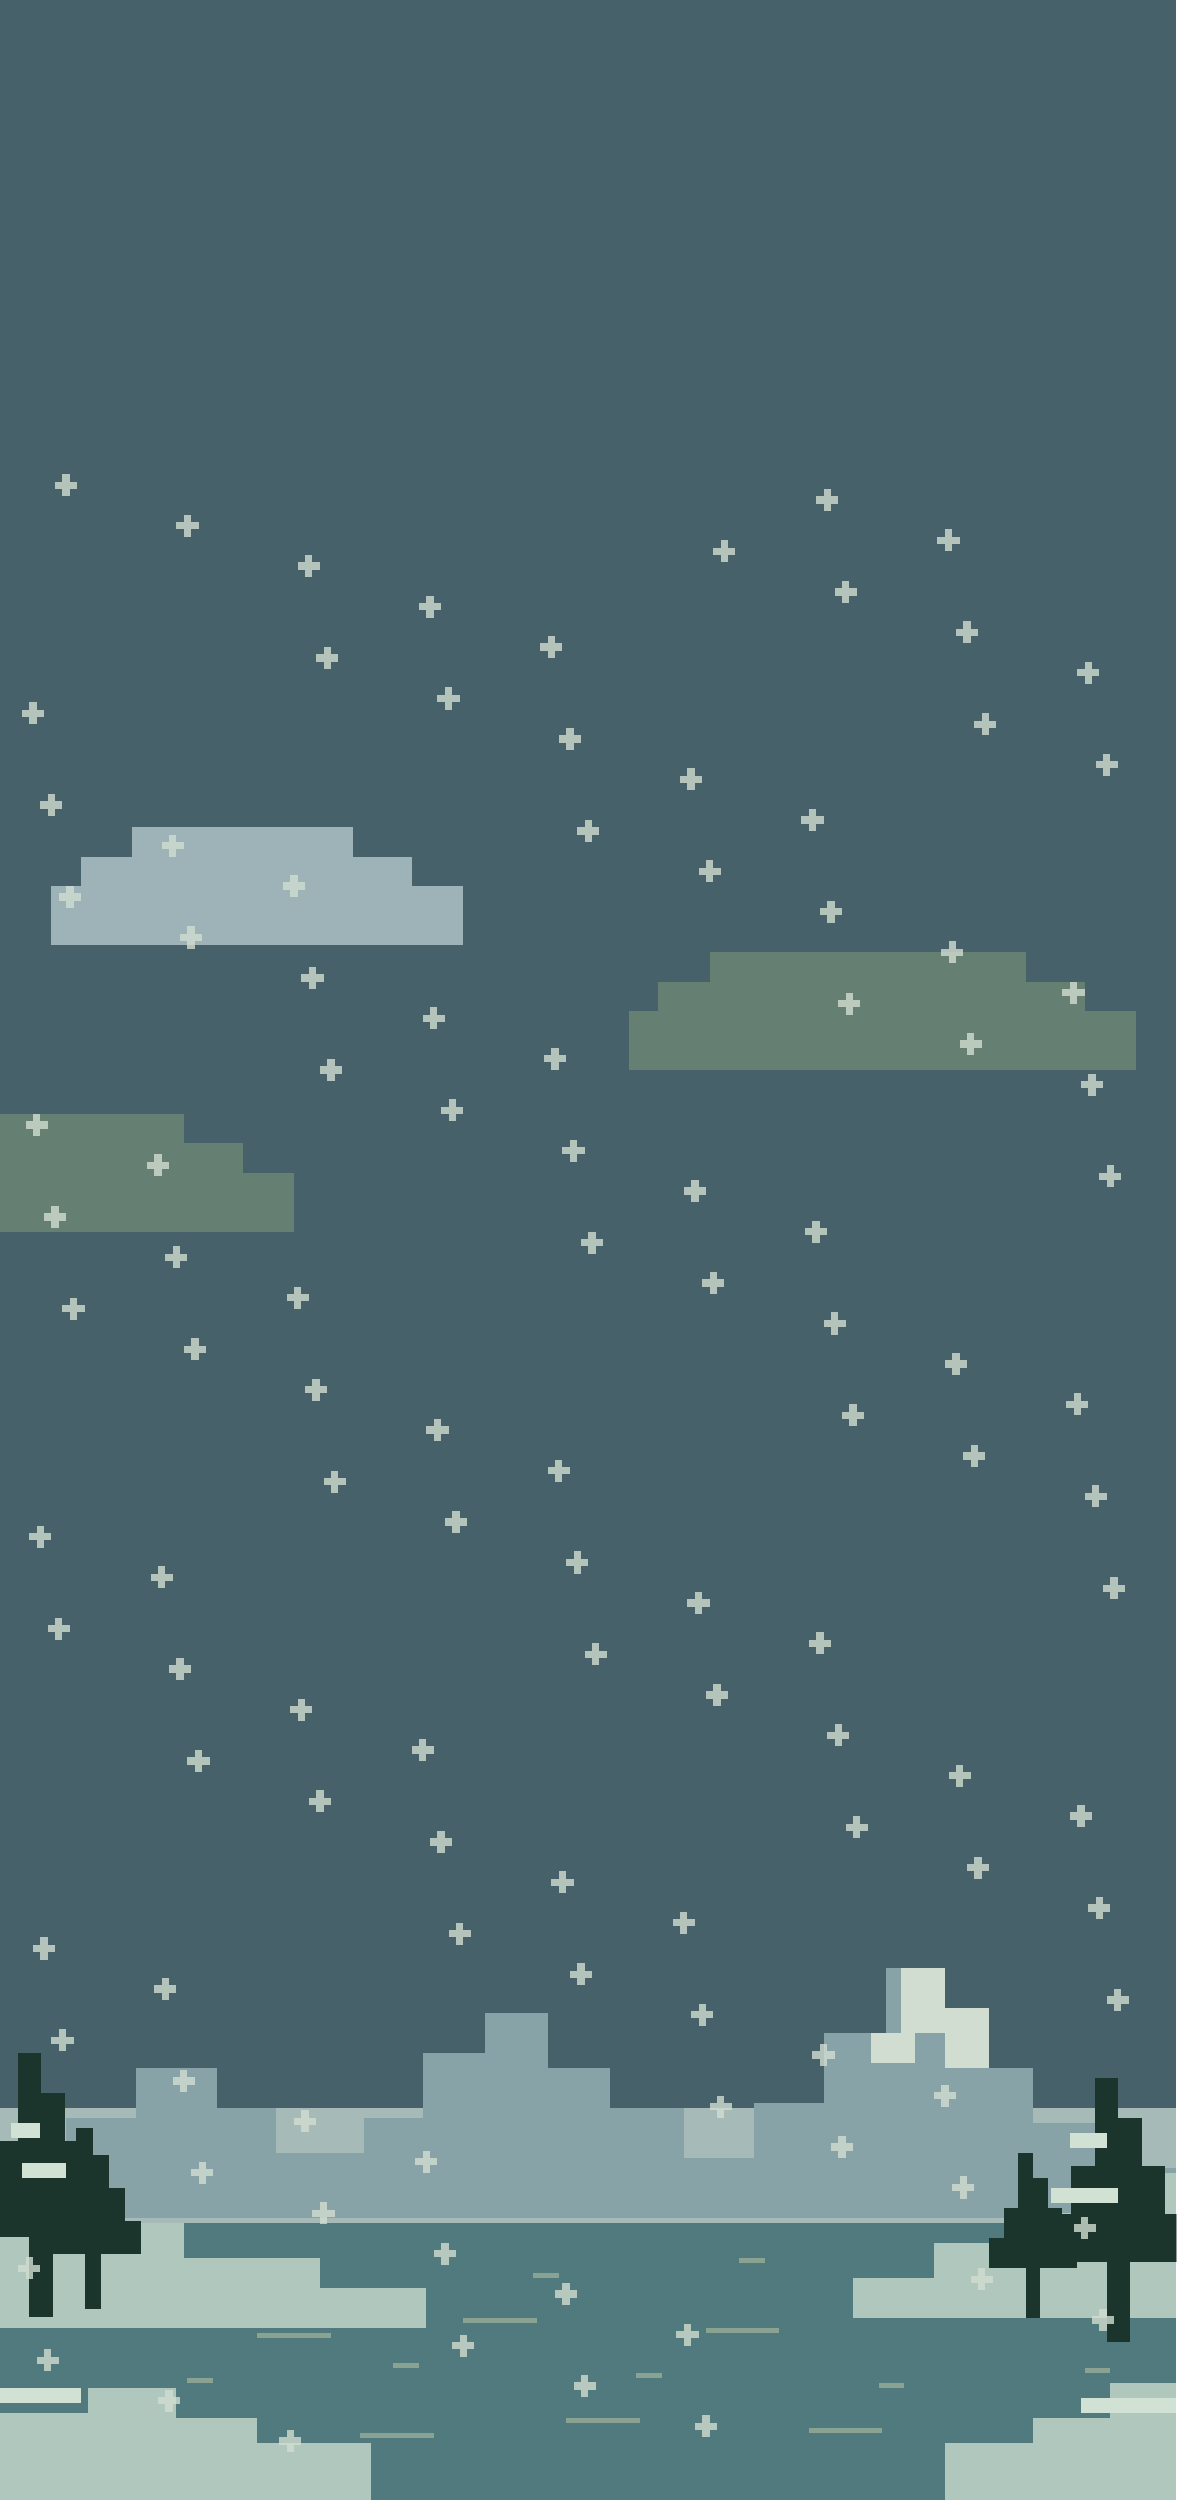
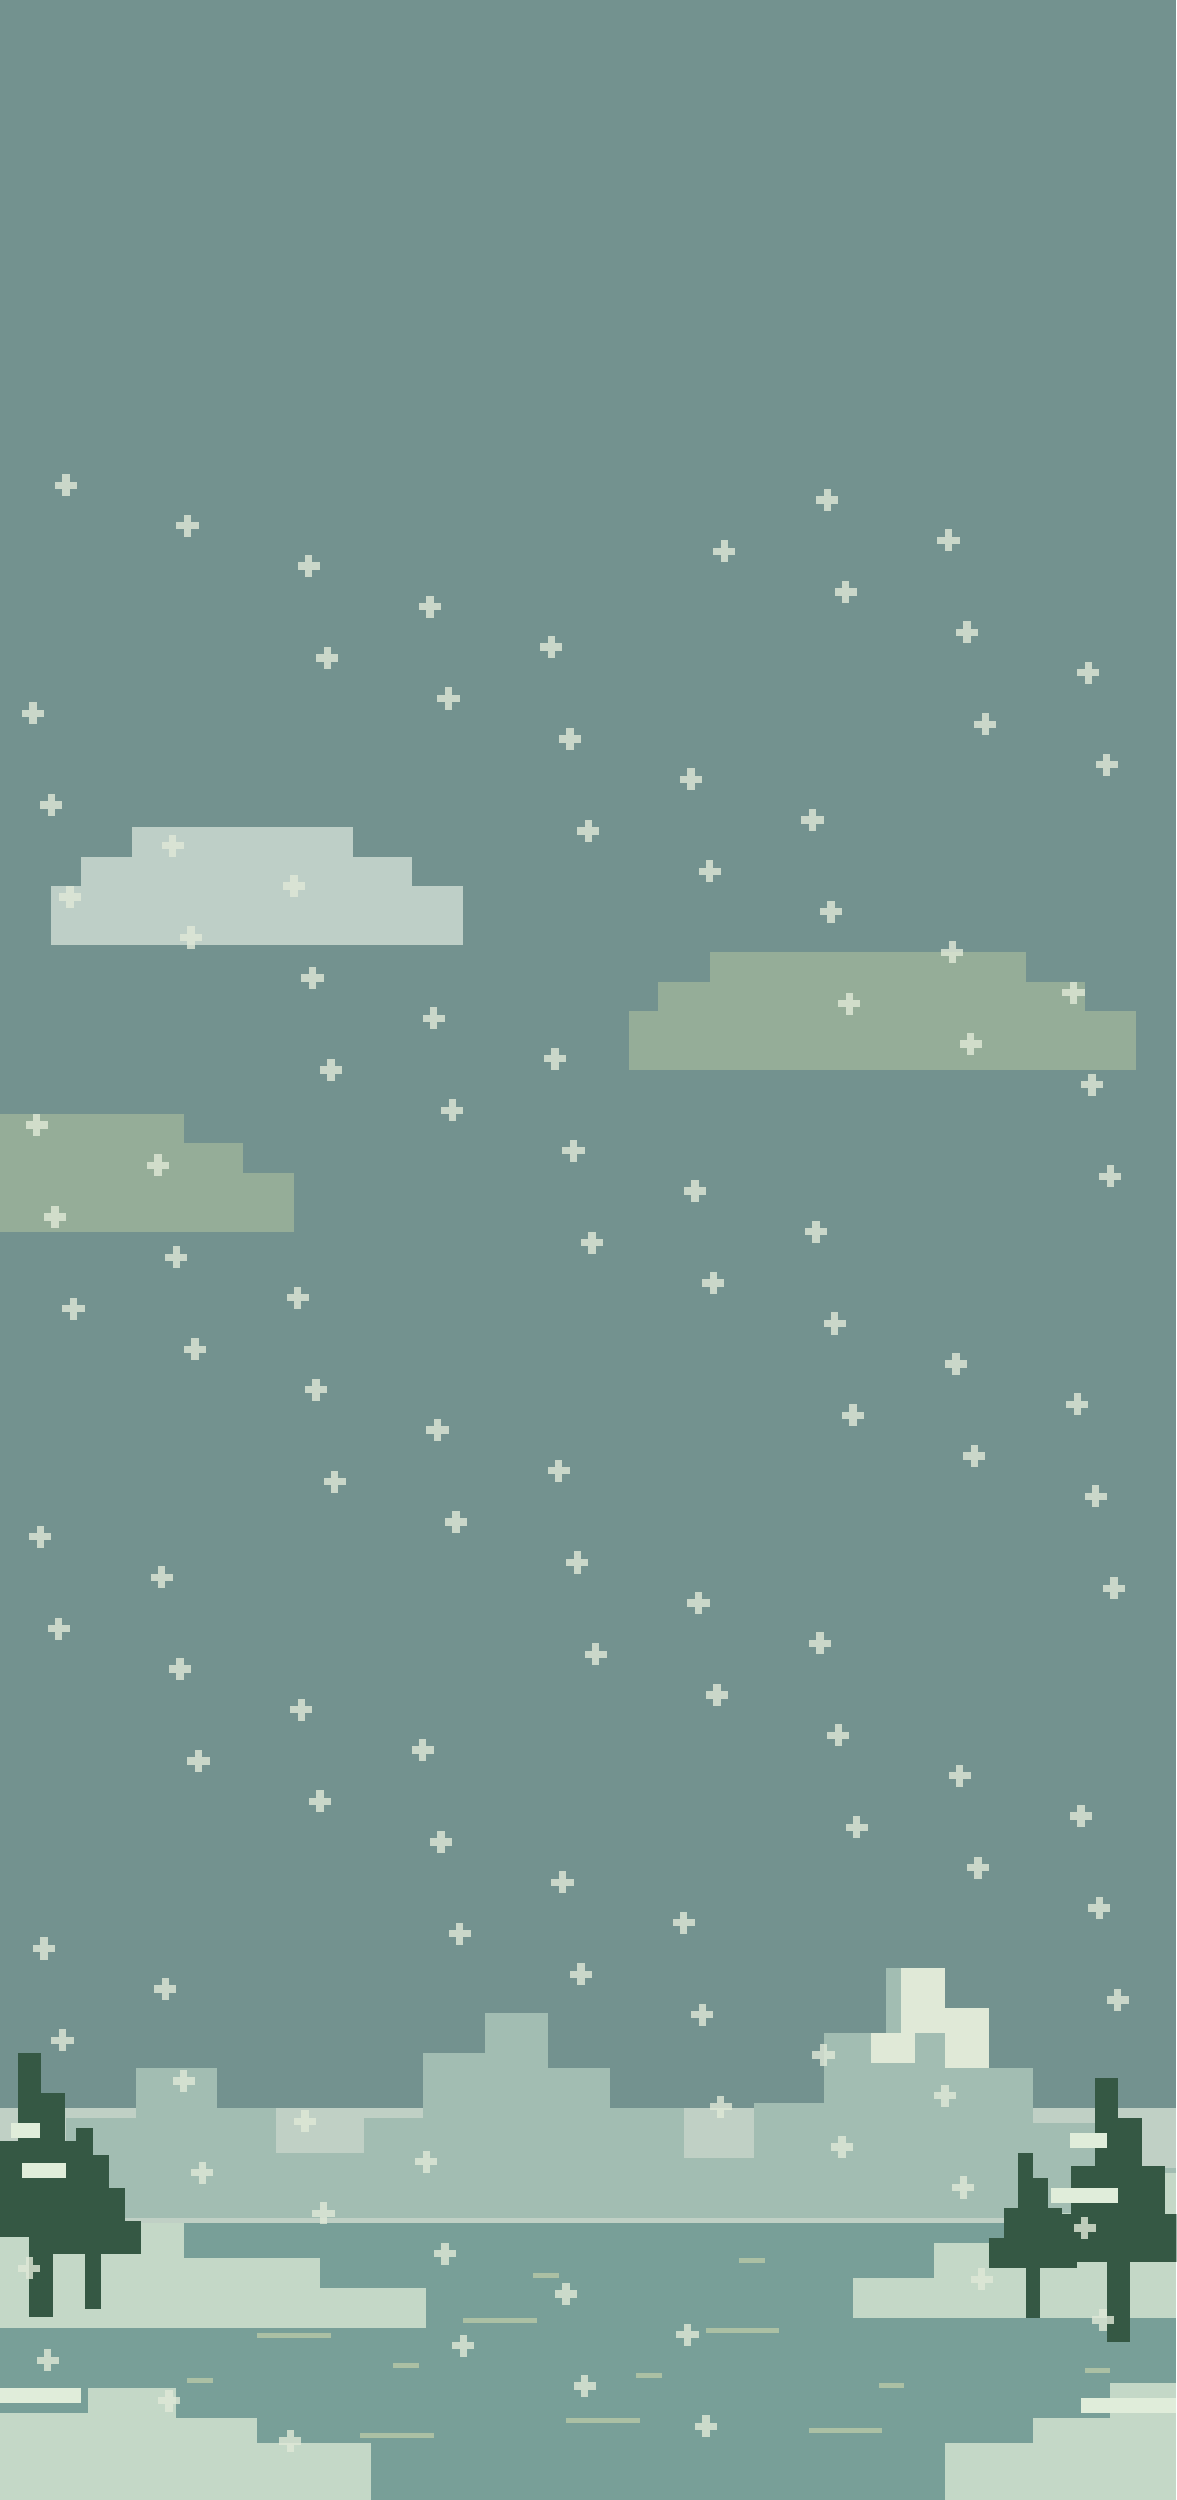
<svg xmlns="http://www.w3.org/2000/svg" viewBox="0 0 320 680" preserveAspectRatio="xMidYMid slice" shape-rendering="crispEdges" data-weather-code="75" data-period="day">
-   <rect x="0" y="0" width="320" height="680" fill="#46616a" opacity="1" />
+   <rect x="0" y="0" width="320" height="680" fill="#73928f" opacity="1" />
  <g data-layer="clouds">
-     <path d="M22 233h14v-8h60v8h16v8h14v16H14V241h8z" fill="#9db3b8" />
-     <path d="M179 267h14v-8h86v8h16v8h14v16H171V275h8z" fill="#657f73" />
-     <path d="M-35 311h14v-8h71v8h16v8h14v16H-43V319h8z" fill="#657f73" />
+     <path d="M22 233h14v-8h60v8h16v8h14v16H14V241h8z" fill="#becfc7" />
+     <path d="M179 267h14v-8h86v8h16v8h14v16H171V275h8z" fill="#95ad98" />
+     <path d="M-35 311h14v-8h71v8h16v8h14v16H-43V319h8z" fill="#95ad98" />
  </g>
  <g data-layer="terrain" transform="translate(0 470) scale(1 1.36)">
-     <rect x="0" y="76" width="320" height="79" fill="#a6bab8" opacity="1" />
+     <rect x="0" y="76" width="320" height="79" fill="#c0d0c5" opacity="1" />
    <g opacity="1">
-       <path d="M0 98V84h18v-6h19V68h22v8h16v9h24v-7h16V65h17v-8h17v11h17v8h20v10h19V75h19V61h17V48h12v8h12v12h16v11h22v9h17v10z" fill="#87a3a8" />
-       <path d="M237 61h8V48h12v8h12v12h-12v-7h-8v6h-12z" fill="#d1ddd0" />
+       <path d="M0 98V84h18v-6h19V68h22v8h16v9h24v-7h16V65h17v-8h17v11h17v8h20v10h19V75h19V61h17V48h12v8h12v12h16v11h22v9h17v10z" fill="#a2bdb2" />
+       <path d="M237 61h8V48h12v8h12v12h-12v-7h-8v6h-12z" fill="#e0e9d7" />
    </g>
-     <rect x="0" y="99" width="320" height="56" fill="#517a7f" opacity="1" />
-     <rect x="13" y="105" width="7" height="1" fill="#a2b49a" opacity="0.7" />
-     <rect x="60" y="116" width="20" height="1" fill="#a2b49a" opacity="0.7" />
-     <rect x="107" y="127" width="7" height="1" fill="#a2b49a" opacity="0.7" />
-     <rect x="154" y="138" width="20" height="1" fill="#a2b49a" opacity="0.7" />
-     <rect x="201" y="106" width="7" height="1" fill="#a2b49a" opacity="0.7" />
-     <rect x="248" y="117" width="20" height="1" fill="#a2b49a" opacity="0.7" />
-     <rect x="295" y="128" width="7" height="1" fill="#a2b49a" opacity="0.7" />
-     <rect x="32" y="139" width="20" height="1" fill="#a2b49a" opacity="0.7" />
-     <rect x="79" y="107" width="7" height="1" fill="#a2b49a" opacity="0.7" />
-     <rect x="126" y="118" width="20" height="1" fill="#a2b49a" opacity="0.7" />
-     <rect x="173" y="129" width="7" height="1" fill="#a2b49a" opacity="0.7" />
-     <rect x="220" y="140" width="20" height="1" fill="#a2b49a" opacity="0.7" />
-     <rect x="267" y="108" width="7" height="1" fill="#a2b49a" opacity="0.7" />
-     <rect x="4" y="119" width="20" height="1" fill="#a2b49a" opacity="0.7" />
-     <rect x="51" y="130" width="7" height="1" fill="#a2b49a" opacity="0.7" />
-     <rect x="98" y="141" width="20" height="1" fill="#a2b49a" opacity="0.7" />
-     <rect x="145" y="109" width="7" height="1" fill="#a2b49a" opacity="0.7" />
-     <rect x="192" y="120" width="20" height="1" fill="#a2b49a" opacity="0.7" />
-     <rect x="239" y="131" width="7" height="1" fill="#a2b49a" opacity="0.7" />
-     <rect x="286" y="142" width="20" height="1" fill="#a2b49a" opacity="0.7" />
-     <rect x="23" y="110" width="7" height="1" fill="#a2b49a" opacity="0.7" />
-     <rect x="70" y="121" width="20" height="1" fill="#a2b49a" opacity="0.7" />
-     <path fill="#afc7bd" d="M0 92h27v7h23v7h37v6h29v8H0zM320 89h-22v8h-20v6h-24v7h-22v8h88z" />
-     <g transform="translate(-8 65) scale(1.6)" fill="#1b352d">
+     <rect x="0" y="99" width="320" height="56" fill="#789f98" opacity="1" />
+     <rect x="13" y="105" width="7" height="1" fill="#c0ceaa" opacity="0.7" />
+     <rect x="60" y="116" width="20" height="1" fill="#c0ceaa" opacity="0.7" />
+     <rect x="107" y="127" width="7" height="1" fill="#c0ceaa" opacity="0.7" />
+     <rect x="154" y="138" width="20" height="1" fill="#c0ceaa" opacity="0.7" />
+     <rect x="201" y="106" width="7" height="1" fill="#c0ceaa" opacity="0.7" />
+     <rect x="248" y="117" width="20" height="1" fill="#c0ceaa" opacity="0.7" />
+     <rect x="295" y="128" width="7" height="1" fill="#c0ceaa" opacity="0.7" />
+     <rect x="32" y="139" width="20" height="1" fill="#c0ceaa" opacity="0.7" />
+     <rect x="79" y="107" width="7" height="1" fill="#c0ceaa" opacity="0.7" />
+     <rect x="126" y="118" width="20" height="1" fill="#c0ceaa" opacity="0.7" />
+     <rect x="173" y="129" width="7" height="1" fill="#c0ceaa" opacity="0.7" />
+     <rect x="220" y="140" width="20" height="1" fill="#c0ceaa" opacity="0.7" />
+     <rect x="267" y="108" width="7" height="1" fill="#c0ceaa" opacity="0.7" />
+     <rect x="4" y="119" width="20" height="1" fill="#c0ceaa" opacity="0.7" />
+     <rect x="51" y="130" width="7" height="1" fill="#c0ceaa" opacity="0.7" />
+     <rect x="98" y="141" width="20" height="1" fill="#c0ceaa" opacity="0.7" />
+     <rect x="145" y="109" width="7" height="1" fill="#c0ceaa" opacity="0.7" />
+     <rect x="192" y="120" width="20" height="1" fill="#c0ceaa" opacity="0.7" />
+     <rect x="239" y="131" width="7" height="1" fill="#c0ceaa" opacity="0.7" />
+     <rect x="286" y="142" width="20" height="1" fill="#c0ceaa" opacity="0.7" />
+     <rect x="23" y="110" width="7" height="1" fill="#c0ceaa" opacity="0.7" />
+     <rect x="70" y="121" width="20" height="1" fill="#c0ceaa" opacity="0.7" />
+     <path fill="#c4d8c7" d="M0 92h27v7h23v7h37v6h29v8H0zM320 89h-22v8h-20v6h-24v7h-22v8h88z" />
+     <g transform="translate(-8 65) scale(1.6)" fill="#355844">
      <path d="M8 0h4v5h4v6h4v6h4v6H0v-6h4v-6h4z" />
      <path d="M10 20h4v13h-4z" />
    </g>
-     <g transform="translate(12 80) scale(1.1)" fill="#1b352d">
+     <g transform="translate(12 80) scale(1.1)" fill="#355844">
      <path d="M8 0h4v5h4v6h4v6h4v6H0v-6h4v-6h4z" />
      <path d="M10 20h4v13h-4z" />
    </g>
-     <g transform="translate(285 70) scale(1.6)" fill="#1b352d">
+     <g transform="translate(285 70) scale(1.6)" fill="#355844">
      <path d="M8 0h4v5h4v6h4v6h4v6H0v-6h4v-6h4z" />
      <path d="M10 20h4v13h-4z" />
    </g>
-     <g transform="translate(269 85) scale(1)" fill="#1b352d">
+     <g transform="translate(269 85) scale(1)" fill="#355844">
      <path d="M8 0h4v5h4v6h4v6h4v6H0v-6h4v-6h4z" />
      <path d="M10 20h4v13h-4z" />
    </g>
-     <path fill="#afc7bd" d="M0 137h24v-5h24v6h22v5h31v12H0zM320 131h-18v7h-21v5h-24v12h63z" />
-     <g data-layer="frost" fill="#d1e1d4">
+     <path fill="#c4d8c7" d="M0 137h24v-5h24v6h22v5h31v12H0zM320 131h-18v7h-21v5h-24v12h63z" />
+     <g data-layer="frost" fill="#e0edda">
      <path d="M3 79h8v3h-8zM6 87h12v3H6zM291 81h10v3h-10zM286 92h18v3h-18zM0 132h22v3H0zM294 134h26v3h-26z" />
    </g>
  </g>
  <g data-layer="snow">
-     <path d="M19 353h2v2h2v2h-2v2h-2v-2h-2v-2h2z" fill="#d1ddd0" opacity=".8" />
-     <path d="M90 400h2v2h2v2h-2v2h-2v-2h-2v-2h2z" fill="#d1ddd0" opacity=".8" />
-     <path d="M161 447h2v2h2v2h-2v2h-2v-2h-2v-2h2z" fill="#d1ddd0" opacity=".8" />
-     <path d="M232 494h2v2h2v2h-2v2h-2v-2h-2v-2h2z" fill="#d1ddd0" opacity=".8" />
-     <path d="M303 541h2v2h2v2h-2v2h-2v-2h-2v-2h2z" fill="#d1ddd0" opacity=".8" />
-     <path d="M54 588h2v2h2v2h-2v2h-2v-2h-2v-2h2z" fill="#d1ddd0" opacity=".8" />
-     <path d="M125 635h2v2h2v2h-2v2h-2v-2h-2v-2h2z" fill="#d1ddd0" opacity=".8" />
-     <path d="M196 147h2v2h2v2h-2v2h-2v-2h-2v-2h2z" fill="#d1ddd0" opacity=".8" />
-     <path d="M267 194h2v2h2v2h-2v2h-2v-2h-2v-2h2z" fill="#d1ddd0" opacity=".8" />
-     <path d="M18 241h2v2h2v2h-2v2h-2v-2h-2v-2h2z" fill="#d1ddd0" opacity=".8" />
-     <path d="M89 288h2v2h2v2h-2v2h-2v-2h-2v-2h2z" fill="#d1ddd0" opacity=".8" />
-     <path d="M160 335h2v2h2v2h-2v2h-2v-2h-2v-2h2z" fill="#d1ddd0" opacity=".8" />
-     <path d="M231 382h2v2h2v2h-2v2h-2v-2h-2v-2h2z" fill="#d1ddd0" opacity=".8" />
-     <path d="M302 429h2v2h2v2h-2v2h-2v-2h-2v-2h2z" fill="#d1ddd0" opacity=".8" />
-     <path d="M53 476h2v2h2v2h-2v2h-2v-2h-2v-2h2z" fill="#d1ddd0" opacity=".8" />
-     <path d="M124 523h2v2h2v2h-2v2h-2v-2h-2v-2h2z" fill="#d1ddd0" opacity=".8" />
-     <path d="M195 570h2v2h2v2h-2v2h-2v-2h-2v-2h2z" fill="#d1ddd0" opacity=".8" />
-     <path d="M266 617h2v2h2v2h-2v2h-2v-2h-2v-2h2z" fill="#d1ddd0" opacity=".8" />
-     <path d="M17 129h2v2h2v2h-2v2h-2v-2h-2v-2h2z" fill="#d1ddd0" opacity=".8" />
-     <path d="M88 176h2v2h2v2h-2v2h-2v-2h-2v-2h2z" fill="#d1ddd0" opacity=".8" />
-     <path d="M159 223h2v2h2v2h-2v2h-2v-2h-2v-2h2z" fill="#d1ddd0" opacity=".8" />
-     <path d="M230 270h2v2h2v2h-2v2h-2v-2h-2v-2h2z" fill="#d1ddd0" opacity=".8" />
-     <path d="M301 317h2v2h2v2h-2v2h-2v-2h-2v-2h2z" fill="#d1ddd0" opacity=".8" />
-     <path d="M52 364h2v2h2v2h-2v2h-2v-2h-2v-2h2z" fill="#d1ddd0" opacity=".8" />
-     <path d="M123 411h2v2h2v2h-2v2h-2v-2h-2v-2h2z" fill="#d1ddd0" opacity=".8" />
-     <path d="M194 458h2v2h2v2h-2v2h-2v-2h-2v-2h2z" fill="#d1ddd0" opacity=".8" />
-     <path d="M265 505h2v2h2v2h-2v2h-2v-2h-2v-2h2z" fill="#d1ddd0" opacity=".8" />
-     <path d="M16 552h2v2h2v2h-2v2h-2v-2h-2v-2h2z" fill="#d1ddd0" opacity=".8" />
-     <path d="M87 599h2v2h2v2h-2v2h-2v-2h-2v-2h2z" fill="#d1ddd0" opacity=".8" />
-     <path d="M158 646h2v2h2v2h-2v2h-2v-2h-2v-2h2z" fill="#d1ddd0" opacity=".8" />
-     <path d="M229 158h2v2h2v2h-2v2h-2v-2h-2v-2h2z" fill="#d1ddd0" opacity=".8" />
-     <path d="M300 205h2v2h2v2h-2v2h-2v-2h-2v-2h2z" fill="#d1ddd0" opacity=".8" />
-     <path d="M51 252h2v2h2v2h-2v2h-2v-2h-2v-2h2z" fill="#d1ddd0" opacity=".8" />
-     <path d="M122 299h2v2h2v2h-2v2h-2v-2h-2v-2h2z" fill="#d1ddd0" opacity=".8" />
-     <path d="M193 346h2v2h2v2h-2v2h-2v-2h-2v-2h2z" fill="#d1ddd0" opacity=".8" />
-     <path d="M264 393h2v2h2v2h-2v2h-2v-2h-2v-2h2z" fill="#d1ddd0" opacity=".8" />
-     <path d="M15 440h2v2h2v2h-2v2h-2v-2h-2v-2h2z" fill="#d1ddd0" opacity=".8" />
-     <path d="M86 487h2v2h2v2h-2v2h-2v-2h-2v-2h2z" fill="#d1ddd0" opacity=".8" />
-     <path d="M157 534h2v2h2v2h-2v2h-2v-2h-2v-2h2z" fill="#d1ddd0" opacity=".8" />
-     <path d="M228 581h2v2h2v2h-2v2h-2v-2h-2v-2h2z" fill="#d1ddd0" opacity=".8" />
-     <path d="M299 628h2v2h2v2h-2v2h-2v-2h-2v-2h2z" fill="#d1ddd0" opacity=".8" />
-     <path d="M50 140h2v2h2v2h-2v2h-2v-2h-2v-2h2z" fill="#d1ddd0" opacity=".8" />
-     <path d="M121 187h2v2h2v2h-2v2h-2v-2h-2v-2h2z" fill="#d1ddd0" opacity=".8" />
-     <path d="M192 234h2v2h2v2h-2v2h-2v-2h-2v-2h2z" fill="#d1ddd0" opacity=".8" />
-     <path d="M263 281h2v2h2v2h-2v2h-2v-2h-2v-2h2z" fill="#d1ddd0" opacity=".8" />
-     <path d="M14 328h2v2h2v2h-2v2h-2v-2h-2v-2h2z" fill="#d1ddd0" opacity=".8" />
-     <path d="M85 375h2v2h2v2h-2v2h-2v-2h-2v-2h2z" fill="#d1ddd0" opacity=".8" />
-     <path d="M156 422h2v2h2v2h-2v2h-2v-2h-2v-2h2z" fill="#d1ddd0" opacity=".8" />
-     <path d="M227 469h2v2h2v2h-2v2h-2v-2h-2v-2h2z" fill="#d1ddd0" opacity=".8" />
-     <path d="M298 516h2v2h2v2h-2v2h-2v-2h-2v-2h2z" fill="#d1ddd0" opacity=".8" />
-     <path d="M49 563h2v2h2v2h-2v2h-2v-2h-2v-2h2z" fill="#d1ddd0" opacity=".8" />
-     <path d="M120 610h2v2h2v2h-2v2h-2v-2h-2v-2h2z" fill="#d1ddd0" opacity=".8" />
-     <path d="M191 657h2v2h2v2h-2v2h-2v-2h-2v-2h2z" fill="#d1ddd0" opacity=".8" />
-     <path d="M262 169h2v2h2v2h-2v2h-2v-2h-2v-2h2z" fill="#d1ddd0" opacity=".8" />
-     <path d="M13 216h2v2h2v2h-2v2h-2v-2h-2v-2h2z" fill="#d1ddd0" opacity=".8" />
-     <path d="M84 263h2v2h2v2h-2v2h-2v-2h-2v-2h2z" fill="#d1ddd0" opacity=".8" />
-     <path d="M155 310h2v2h2v2h-2v2h-2v-2h-2v-2h2z" fill="#d1ddd0" opacity=".8" />
-     <path d="M226 357h2v2h2v2h-2v2h-2v-2h-2v-2h2z" fill="#d1ddd0" opacity=".8" />
-     <path d="M297 404h2v2h2v2h-2v2h-2v-2h-2v-2h2z" fill="#d1ddd0" opacity=".8" />
-     <path d="M48 451h2v2h2v2h-2v2h-2v-2h-2v-2h2z" fill="#d1ddd0" opacity=".8" />
-     <path d="M119 498h2v2h2v2h-2v2h-2v-2h-2v-2h2z" fill="#d1ddd0" opacity=".8" />
-     <path d="M190 545h2v2h2v2h-2v2h-2v-2h-2v-2h2z" fill="#d1ddd0" opacity=".8" />
-     <path d="M261 592h2v2h2v2h-2v2h-2v-2h-2v-2h2z" fill="#d1ddd0" opacity=".8" />
-     <path d="M12 639h2v2h2v2h-2v2h-2v-2h-2v-2h2z" fill="#d1ddd0" opacity=".8" />
-     <path d="M83 151h2v2h2v2h-2v2h-2v-2h-2v-2h2z" fill="#d1ddd0" opacity=".8" />
-     <path d="M154 198h2v2h2v2h-2v2h-2v-2h-2v-2h2z" fill="#d1ddd0" opacity=".8" />
-     <path d="M225 245h2v2h2v2h-2v2h-2v-2h-2v-2h2z" fill="#d1ddd0" opacity=".8" />
-     <path d="M296 292h2v2h2v2h-2v2h-2v-2h-2v-2h2z" fill="#d1ddd0" opacity=".8" />
-     <path d="M47 339h2v2h2v2h-2v2h-2v-2h-2v-2h2z" fill="#d1ddd0" opacity=".8" />
-     <path d="M118 386h2v2h2v2h-2v2h-2v-2h-2v-2h2z" fill="#d1ddd0" opacity=".8" />
-     <path d="M189 433h2v2h2v2h-2v2h-2v-2h-2v-2h2z" fill="#d1ddd0" opacity=".8" />
-     <path d="M260 480h2v2h2v2h-2v2h-2v-2h-2v-2h2z" fill="#d1ddd0" opacity=".8" />
-     <path d="M11 527h2v2h2v2h-2v2h-2v-2h-2v-2h2z" fill="#d1ddd0" opacity=".8" />
-     <path d="M82 574h2v2h2v2h-2v2h-2v-2h-2v-2h2z" fill="#d1ddd0" opacity=".8" />
-     <path d="M153 621h2v2h2v2h-2v2h-2v-2h-2v-2h2z" fill="#d1ddd0" opacity=".8" />
-     <path d="M224 133h2v2h2v2h-2v2h-2v-2h-2v-2h2z" fill="#d1ddd0" opacity=".8" />
-     <path d="M295 180h2v2h2v2h-2v2h-2v-2h-2v-2h2z" fill="#d1ddd0" opacity=".8" />
-     <path d="M46 227h2v2h2v2h-2v2h-2v-2h-2v-2h2z" fill="#d1ddd0" opacity=".8" />
-     <path d="M117 274h2v2h2v2h-2v2h-2v-2h-2v-2h2z" fill="#d1ddd0" opacity=".8" />
-     <path d="M188 321h2v2h2v2h-2v2h-2v-2h-2v-2h2z" fill="#d1ddd0" opacity=".8" />
-     <path d="M259 368h2v2h2v2h-2v2h-2v-2h-2v-2h2z" fill="#d1ddd0" opacity=".8" />
-     <path d="M10 415h2v2h2v2h-2v2h-2v-2h-2v-2h2z" fill="#d1ddd0" opacity=".8" />
-     <path d="M81 462h2v2h2v2h-2v2h-2v-2h-2v-2h2z" fill="#d1ddd0" opacity=".8" />
-     <path d="M152 509h2v2h2v2h-2v2h-2v-2h-2v-2h2z" fill="#d1ddd0" opacity=".8" />
-     <path d="M223 556h2v2h2v2h-2v2h-2v-2h-2v-2h2z" fill="#d1ddd0" opacity=".8" />
-     <path d="M294 603h2v2h2v2h-2v2h-2v-2h-2v-2h2z" fill="#d1ddd0" opacity=".8" />
-     <path d="M45 650h2v2h2v2h-2v2h-2v-2h-2v-2h2z" fill="#d1ddd0" opacity=".8" />
-     <path d="M116 162h2v2h2v2h-2v2h-2v-2h-2v-2h2z" fill="#d1ddd0" opacity=".8" />
-     <path d="M187 209h2v2h2v2h-2v2h-2v-2h-2v-2h2z" fill="#d1ddd0" opacity=".8" />
-     <path d="M258 256h2v2h2v2h-2v2h-2v-2h-2v-2h2z" fill="#d1ddd0" opacity=".8" />
-     <path d="M9 303h2v2h2v2h-2v2h-2v-2h-2v-2h2z" fill="#d1ddd0" opacity=".8" />
-     <path d="M80 350h2v2h2v2h-2v2h-2v-2h-2v-2h2z" fill="#d1ddd0" opacity=".8" />
-     <path d="M151 397h2v2h2v2h-2v2h-2v-2h-2v-2h2z" fill="#d1ddd0" opacity=".8" />
-     <path d="M222 444h2v2h2v2h-2v2h-2v-2h-2v-2h2z" fill="#d1ddd0" opacity=".8" />
-     <path d="M293 491h2v2h2v2h-2v2h-2v-2h-2v-2h2z" fill="#d1ddd0" opacity=".8" />
-     <path d="M44 538h2v2h2v2h-2v2h-2v-2h-2v-2h2z" fill="#d1ddd0" opacity=".8" />
-     <path d="M115 585h2v2h2v2h-2v2h-2v-2h-2v-2h2z" fill="#d1ddd0" opacity=".8" />
-     <path d="M186 632h2v2h2v2h-2v2h-2v-2h-2v-2h2z" fill="#d1ddd0" opacity=".8" />
-     <path d="M257 144h2v2h2v2h-2v2h-2v-2h-2v-2h2z" fill="#d1ddd0" opacity=".8" />
-     <path d="M8 191h2v2h2v2h-2v2h-2v-2h-2v-2h2z" fill="#d1ddd0" opacity=".8" />
-     <path d="M79 238h2v2h2v2h-2v2h-2v-2h-2v-2h2z" fill="#d1ddd0" opacity=".8" />
-     <path d="M150 285h2v2h2v2h-2v2h-2v-2h-2v-2h2z" fill="#d1ddd0" opacity=".8" />
-     <path d="M221 332h2v2h2v2h-2v2h-2v-2h-2v-2h2z" fill="#d1ddd0" opacity=".8" />
-     <path d="M292 379h2v2h2v2h-2v2h-2v-2h-2v-2h2z" fill="#d1ddd0" opacity=".8" />
-     <path d="M43 426h2v2h2v2h-2v2h-2v-2h-2v-2h2z" fill="#d1ddd0" opacity=".8" />
-     <path d="M114 473h2v2h2v2h-2v2h-2v-2h-2v-2h2z" fill="#d1ddd0" opacity=".8" />
-     <path d="M185 520h2v2h2v2h-2v2h-2v-2h-2v-2h2z" fill="#d1ddd0" opacity=".8" />
-     <path d="M256 567h2v2h2v2h-2v2h-2v-2h-2v-2h2z" fill="#d1ddd0" opacity=".8" />
-     <path d="M7 614h2v2h2v2h-2v2h-2v-2h-2v-2h2z" fill="#d1ddd0" opacity=".8" />
-     <path d="M78 661h2v2h2v2h-2v2h-2v-2h-2v-2h2z" fill="#d1ddd0" opacity=".8" />
-     <path d="M149 173h2v2h2v2h-2v2h-2v-2h-2v-2h2z" fill="#d1ddd0" opacity=".8" />
-     <path d="M220 220h2v2h2v2h-2v2h-2v-2h-2v-2h2z" fill="#d1ddd0" opacity=".8" />
-     <path d="M291 267h2v2h2v2h-2v2h-2v-2h-2v-2h2z" fill="#d1ddd0" opacity=".8" />
-     <path d="M42 314h2v2h2v2h-2v2h-2v-2h-2v-2h2z" fill="#d1ddd0" opacity=".8" />
+     <path d="M19 353h2v2h2v2h-2v2h-2v-2h-2v-2h2z" fill="#e0e9d7" opacity=".8" />
+     <path d="M90 400h2v2h2v2h-2v2h-2v-2h-2v-2h2z" fill="#e0e9d7" opacity=".8" />
+     <path d="M161 447h2v2h2v2h-2v2h-2v-2h-2v-2h2z" fill="#e0e9d7" opacity=".8" />
+     <path d="M232 494h2v2h2v2h-2v2h-2v-2h-2v-2h2z" fill="#e0e9d7" opacity=".8" />
+     <path d="M303 541h2v2h2v2h-2v2h-2v-2h-2v-2h2z" fill="#e0e9d7" opacity=".8" />
+     <path d="M54 588h2v2h2v2h-2v2h-2v-2h-2v-2h2z" fill="#e0e9d7" opacity=".8" />
+     <path d="M125 635h2v2h2v2h-2v2h-2v-2h-2v-2h2z" fill="#e0e9d7" opacity=".8" />
+     <path d="M196 147h2v2h2v2h-2v2h-2v-2h-2v-2h2z" fill="#e0e9d7" opacity=".8" />
+     <path d="M267 194h2v2h2v2h-2v2h-2v-2h-2v-2h2z" fill="#e0e9d7" opacity=".8" />
+     <path d="M18 241h2v2h2v2h-2v2h-2v-2h-2v-2h2z" fill="#e0e9d7" opacity=".8" />
+     <path d="M89 288h2v2h2v2h-2v2h-2v-2h-2v-2h2z" fill="#e0e9d7" opacity=".8" />
+     <path d="M160 335h2v2h2v2h-2v2h-2v-2h-2v-2h2z" fill="#e0e9d7" opacity=".8" />
+     <path d="M231 382h2v2h2v2h-2v2h-2v-2h-2v-2h2z" fill="#e0e9d7" opacity=".8" />
+     <path d="M302 429h2v2h2v2h-2v2h-2v-2h-2v-2h2z" fill="#e0e9d7" opacity=".8" />
+     <path d="M53 476h2v2h2v2h-2v2h-2v-2h-2v-2h2z" fill="#e0e9d7" opacity=".8" />
+     <path d="M124 523h2v2h2v2h-2v2h-2v-2h-2v-2h2z" fill="#e0e9d7" opacity=".8" />
+     <path d="M195 570h2v2h2v2h-2v2h-2v-2h-2v-2h2z" fill="#e0e9d7" opacity=".8" />
+     <path d="M266 617h2v2h2v2h-2v2h-2v-2h-2v-2h2z" fill="#e0e9d7" opacity=".8" />
+     <path d="M17 129h2v2h2v2h-2v2h-2v-2h-2v-2h2z" fill="#e0e9d7" opacity=".8" />
+     <path d="M88 176h2v2h2v2h-2v2h-2v-2h-2v-2h2z" fill="#e0e9d7" opacity=".8" />
+     <path d="M159 223h2v2h2v2h-2v2h-2v-2h-2v-2h2z" fill="#e0e9d7" opacity=".8" />
+     <path d="M230 270h2v2h2v2h-2v2h-2v-2h-2v-2h2z" fill="#e0e9d7" opacity=".8" />
+     <path d="M301 317h2v2h2v2h-2v2h-2v-2h-2v-2h2z" fill="#e0e9d7" opacity=".8" />
+     <path d="M52 364h2v2h2v2h-2v2h-2v-2h-2v-2h2z" fill="#e0e9d7" opacity=".8" />
+     <path d="M123 411h2v2h2v2h-2v2h-2v-2h-2v-2h2z" fill="#e0e9d7" opacity=".8" />
+     <path d="M194 458h2v2h2v2h-2v2h-2v-2h-2v-2h2z" fill="#e0e9d7" opacity=".8" />
+     <path d="M265 505h2v2h2v2h-2v2h-2v-2h-2v-2h2z" fill="#e0e9d7" opacity=".8" />
+     <path d="M16 552h2v2h2v2h-2v2h-2v-2h-2v-2h2z" fill="#e0e9d7" opacity=".8" />
+     <path d="M87 599h2v2h2v2h-2v2h-2v-2h-2v-2h2z" fill="#e0e9d7" opacity=".8" />
+     <path d="M158 646h2v2h2v2h-2v2h-2v-2h-2v-2h2z" fill="#e0e9d7" opacity=".8" />
+     <path d="M229 158h2v2h2v2h-2v2h-2v-2h-2v-2h2z" fill="#e0e9d7" opacity=".8" />
+     <path d="M300 205h2v2h2v2h-2v2h-2v-2h-2v-2h2z" fill="#e0e9d7" opacity=".8" />
+     <path d="M51 252h2v2h2v2h-2v2h-2v-2h-2v-2h2z" fill="#e0e9d7" opacity=".8" />
+     <path d="M122 299h2v2h2v2h-2v2h-2v-2h-2v-2h2z" fill="#e0e9d7" opacity=".8" />
+     <path d="M193 346h2v2h2v2h-2v2h-2v-2h-2v-2h2z" fill="#e0e9d7" opacity=".8" />
+     <path d="M264 393h2v2h2v2h-2v2h-2v-2h-2v-2h2z" fill="#e0e9d7" opacity=".8" />
+     <path d="M15 440h2v2h2v2h-2v2h-2v-2h-2v-2h2z" fill="#e0e9d7" opacity=".8" />
+     <path d="M86 487h2v2h2v2h-2v2h-2v-2h-2v-2h2z" fill="#e0e9d7" opacity=".8" />
+     <path d="M157 534h2v2h2v2h-2v2h-2v-2h-2v-2h2z" fill="#e0e9d7" opacity=".8" />
+     <path d="M228 581h2v2h2v2h-2v2h-2v-2h-2v-2h2z" fill="#e0e9d7" opacity=".8" />
+     <path d="M299 628h2v2h2v2h-2v2h-2v-2h-2v-2h2z" fill="#e0e9d7" opacity=".8" />
+     <path d="M50 140h2v2h2v2h-2v2h-2v-2h-2v-2h2z" fill="#e0e9d7" opacity=".8" />
+     <path d="M121 187h2v2h2v2h-2v2h-2v-2h-2v-2h2z" fill="#e0e9d7" opacity=".8" />
+     <path d="M192 234h2v2h2v2h-2v2h-2v-2h-2v-2h2z" fill="#e0e9d7" opacity=".8" />
+     <path d="M263 281h2v2h2v2h-2v2h-2v-2h-2v-2h2z" fill="#e0e9d7" opacity=".8" />
+     <path d="M14 328h2v2h2v2h-2v2h-2v-2h-2v-2h2z" fill="#e0e9d7" opacity=".8" />
+     <path d="M85 375h2v2h2v2h-2v2h-2v-2h-2v-2h2z" fill="#e0e9d7" opacity=".8" />
+     <path d="M156 422h2v2h2v2h-2v2h-2v-2h-2v-2h2z" fill="#e0e9d7" opacity=".8" />
+     <path d="M227 469h2v2h2v2h-2v2h-2v-2h-2v-2h2z" fill="#e0e9d7" opacity=".8" />
+     <path d="M298 516h2v2h2v2h-2v2h-2v-2h-2v-2h2z" fill="#e0e9d7" opacity=".8" />
+     <path d="M49 563h2v2h2v2h-2v2h-2v-2h-2v-2h2z" fill="#e0e9d7" opacity=".8" />
+     <path d="M120 610h2v2h2v2h-2v2h-2v-2h-2v-2h2z" fill="#e0e9d7" opacity=".8" />
+     <path d="M191 657h2v2h2v2h-2v2h-2v-2h-2v-2h2z" fill="#e0e9d7" opacity=".8" />
+     <path d="M262 169h2v2h2v2h-2v2h-2v-2h-2v-2h2z" fill="#e0e9d7" opacity=".8" />
+     <path d="M13 216h2v2h2v2h-2v2h-2v-2h-2v-2h2z" fill="#e0e9d7" opacity=".8" />
+     <path d="M84 263h2v2h2v2h-2v2h-2v-2h-2v-2h2z" fill="#e0e9d7" opacity=".8" />
+     <path d="M155 310h2v2h2v2h-2v2h-2v-2h-2v-2h2z" fill="#e0e9d7" opacity=".8" />
+     <path d="M226 357h2v2h2v2h-2v2h-2v-2h-2v-2h2z" fill="#e0e9d7" opacity=".8" />
+     <path d="M297 404h2v2h2v2h-2v2h-2v-2h-2v-2h2z" fill="#e0e9d7" opacity=".8" />
+     <path d="M48 451h2v2h2v2h-2v2h-2v-2h-2v-2h2z" fill="#e0e9d7" opacity=".8" />
+     <path d="M119 498h2v2h2v2h-2v2h-2v-2h-2v-2h2z" fill="#e0e9d7" opacity=".8" />
+     <path d="M190 545h2v2h2v2h-2v2h-2v-2h-2v-2h2z" fill="#e0e9d7" opacity=".8" />
+     <path d="M261 592h2v2h2v2h-2v2h-2v-2h-2v-2h2z" fill="#e0e9d7" opacity=".8" />
+     <path d="M12 639h2v2h2v2h-2v2h-2v-2h-2v-2h2z" fill="#e0e9d7" opacity=".8" />
+     <path d="M83 151h2v2h2v2h-2v2h-2v-2h-2v-2h2z" fill="#e0e9d7" opacity=".8" />
+     <path d="M154 198h2v2h2v2h-2v2h-2v-2h-2v-2h2z" fill="#e0e9d7" opacity=".8" />
+     <path d="M225 245h2v2h2v2h-2v2h-2v-2h-2v-2h2z" fill="#e0e9d7" opacity=".8" />
+     <path d="M296 292h2v2h2v2h-2v2h-2v-2h-2v-2h2z" fill="#e0e9d7" opacity=".8" />
+     <path d="M47 339h2v2h2v2h-2v2h-2v-2h-2v-2h2z" fill="#e0e9d7" opacity=".8" />
+     <path d="M118 386h2v2h2v2h-2v2h-2v-2h-2v-2h2z" fill="#e0e9d7" opacity=".8" />
+     <path d="M189 433h2v2h2v2h-2v2h-2v-2h-2v-2h2z" fill="#e0e9d7" opacity=".8" />
+     <path d="M260 480h2v2h2v2h-2v2h-2v-2h-2v-2h2z" fill="#e0e9d7" opacity=".8" />
+     <path d="M11 527h2v2h2v2h-2v2h-2v-2h-2v-2h2z" fill="#e0e9d7" opacity=".8" />
+     <path d="M82 574h2v2h2v2h-2v2h-2v-2h-2v-2h2z" fill="#e0e9d7" opacity=".8" />
+     <path d="M153 621h2v2h2v2h-2v2h-2v-2h-2v-2h2z" fill="#e0e9d7" opacity=".8" />
+     <path d="M224 133h2v2h2v2h-2v2h-2v-2h-2v-2h2z" fill="#e0e9d7" opacity=".8" />
+     <path d="M295 180h2v2h2v2h-2v2h-2v-2h-2v-2h2z" fill="#e0e9d7" opacity=".8" />
+     <path d="M46 227h2v2h2v2h-2v2h-2v-2h-2v-2h2z" fill="#e0e9d7" opacity=".8" />
+     <path d="M117 274h2v2h2v2h-2v2h-2v-2h-2v-2h2z" fill="#e0e9d7" opacity=".8" />
+     <path d="M188 321h2v2h2v2h-2v2h-2v-2h-2v-2h2z" fill="#e0e9d7" opacity=".8" />
+     <path d="M259 368h2v2h2v2h-2v2h-2v-2h-2v-2h2z" fill="#e0e9d7" opacity=".8" />
+     <path d="M10 415h2v2h2v2h-2v2h-2v-2h-2v-2h2z" fill="#e0e9d7" opacity=".8" />
+     <path d="M81 462h2v2h2v2h-2v2h-2v-2h-2v-2h2z" fill="#e0e9d7" opacity=".8" />
+     <path d="M152 509h2v2h2v2h-2v2h-2v-2h-2v-2h2z" fill="#e0e9d7" opacity=".8" />
+     <path d="M223 556h2v2h2v2h-2v2h-2v-2h-2v-2h2z" fill="#e0e9d7" opacity=".8" />
+     <path d="M294 603h2v2h2v2h-2v2h-2v-2h-2v-2h2z" fill="#e0e9d7" opacity=".8" />
+     <path d="M45 650h2v2h2v2h-2v2h-2v-2h-2v-2h2z" fill="#e0e9d7" opacity=".8" />
+     <path d="M116 162h2v2h2v2h-2v2h-2v-2h-2v-2h2z" fill="#e0e9d7" opacity=".8" />
+     <path d="M187 209h2v2h2v2h-2v2h-2v-2h-2v-2h2z" fill="#e0e9d7" opacity=".8" />
+     <path d="M258 256h2v2h2v2h-2v2h-2v-2h-2v-2h2z" fill="#e0e9d7" opacity=".8" />
+     <path d="M9 303h2v2h2v2h-2v2h-2v-2h-2v-2h2z" fill="#e0e9d7" opacity=".8" />
+     <path d="M80 350h2v2h2v2h-2v2h-2v-2h-2v-2h2z" fill="#e0e9d7" opacity=".8" />
+     <path d="M151 397h2v2h2v2h-2v2h-2v-2h-2v-2h2z" fill="#e0e9d7" opacity=".8" />
+     <path d="M222 444h2v2h2v2h-2v2h-2v-2h-2v-2h2z" fill="#e0e9d7" opacity=".8" />
+     <path d="M293 491h2v2h2v2h-2v2h-2v-2h-2v-2h2z" fill="#e0e9d7" opacity=".8" />
+     <path d="M44 538h2v2h2v2h-2v2h-2v-2h-2v-2h2z" fill="#e0e9d7" opacity=".8" />
+     <path d="M115 585h2v2h2v2h-2v2h-2v-2h-2v-2h2z" fill="#e0e9d7" opacity=".8" />
+     <path d="M186 632h2v2h2v2h-2v2h-2v-2h-2v-2h2z" fill="#e0e9d7" opacity=".8" />
+     <path d="M257 144h2v2h2v2h-2v2h-2v-2h-2v-2h2z" fill="#e0e9d7" opacity=".8" />
+     <path d="M8 191h2v2h2v2h-2v2h-2v-2h-2v-2h2z" fill="#e0e9d7" opacity=".8" />
+     <path d="M79 238h2v2h2v2h-2v2h-2v-2h-2v-2h2z" fill="#e0e9d7" opacity=".8" />
+     <path d="M150 285h2v2h2v2h-2v2h-2v-2h-2v-2h2z" fill="#e0e9d7" opacity=".8" />
+     <path d="M221 332h2v2h2v2h-2v2h-2v-2h-2v-2h2z" fill="#e0e9d7" opacity=".8" />
+     <path d="M292 379h2v2h2v2h-2v2h-2v-2h-2v-2h2z" fill="#e0e9d7" opacity=".8" />
+     <path d="M43 426h2v2h2v2h-2v2h-2v-2h-2v-2h2z" fill="#e0e9d7" opacity=".8" />
+     <path d="M114 473h2v2h2v2h-2v2h-2v-2h-2v-2h2z" fill="#e0e9d7" opacity=".8" />
+     <path d="M185 520h2v2h2v2h-2v2h-2v-2h-2v-2h2z" fill="#e0e9d7" opacity=".8" />
+     <path d="M256 567h2v2h2v2h-2v2h-2v-2h-2v-2h2z" fill="#e0e9d7" opacity=".8" />
+     <path d="M7 614h2v2h2v2h-2v2h-2v-2h-2v-2h2z" fill="#e0e9d7" opacity=".8" />
+     <path d="M78 661h2v2h2v2h-2v2h-2v-2h-2v-2h2z" fill="#e0e9d7" opacity=".8" />
+     <path d="M149 173h2v2h2v2h-2v2h-2v-2h-2v-2h2z" fill="#e0e9d7" opacity=".8" />
+     <path d="M220 220h2v2h2v2h-2v2h-2v-2h-2v-2h2z" fill="#e0e9d7" opacity=".8" />
+     <path d="M291 267h2v2h2v2h-2v2h-2v-2h-2v-2h2z" fill="#e0e9d7" opacity=".8" />
+     <path d="M42 314h2v2h2v2h-2v2h-2v-2h-2v-2h2z" fill="#e0e9d7" opacity=".8" />
  </g>
</svg>
